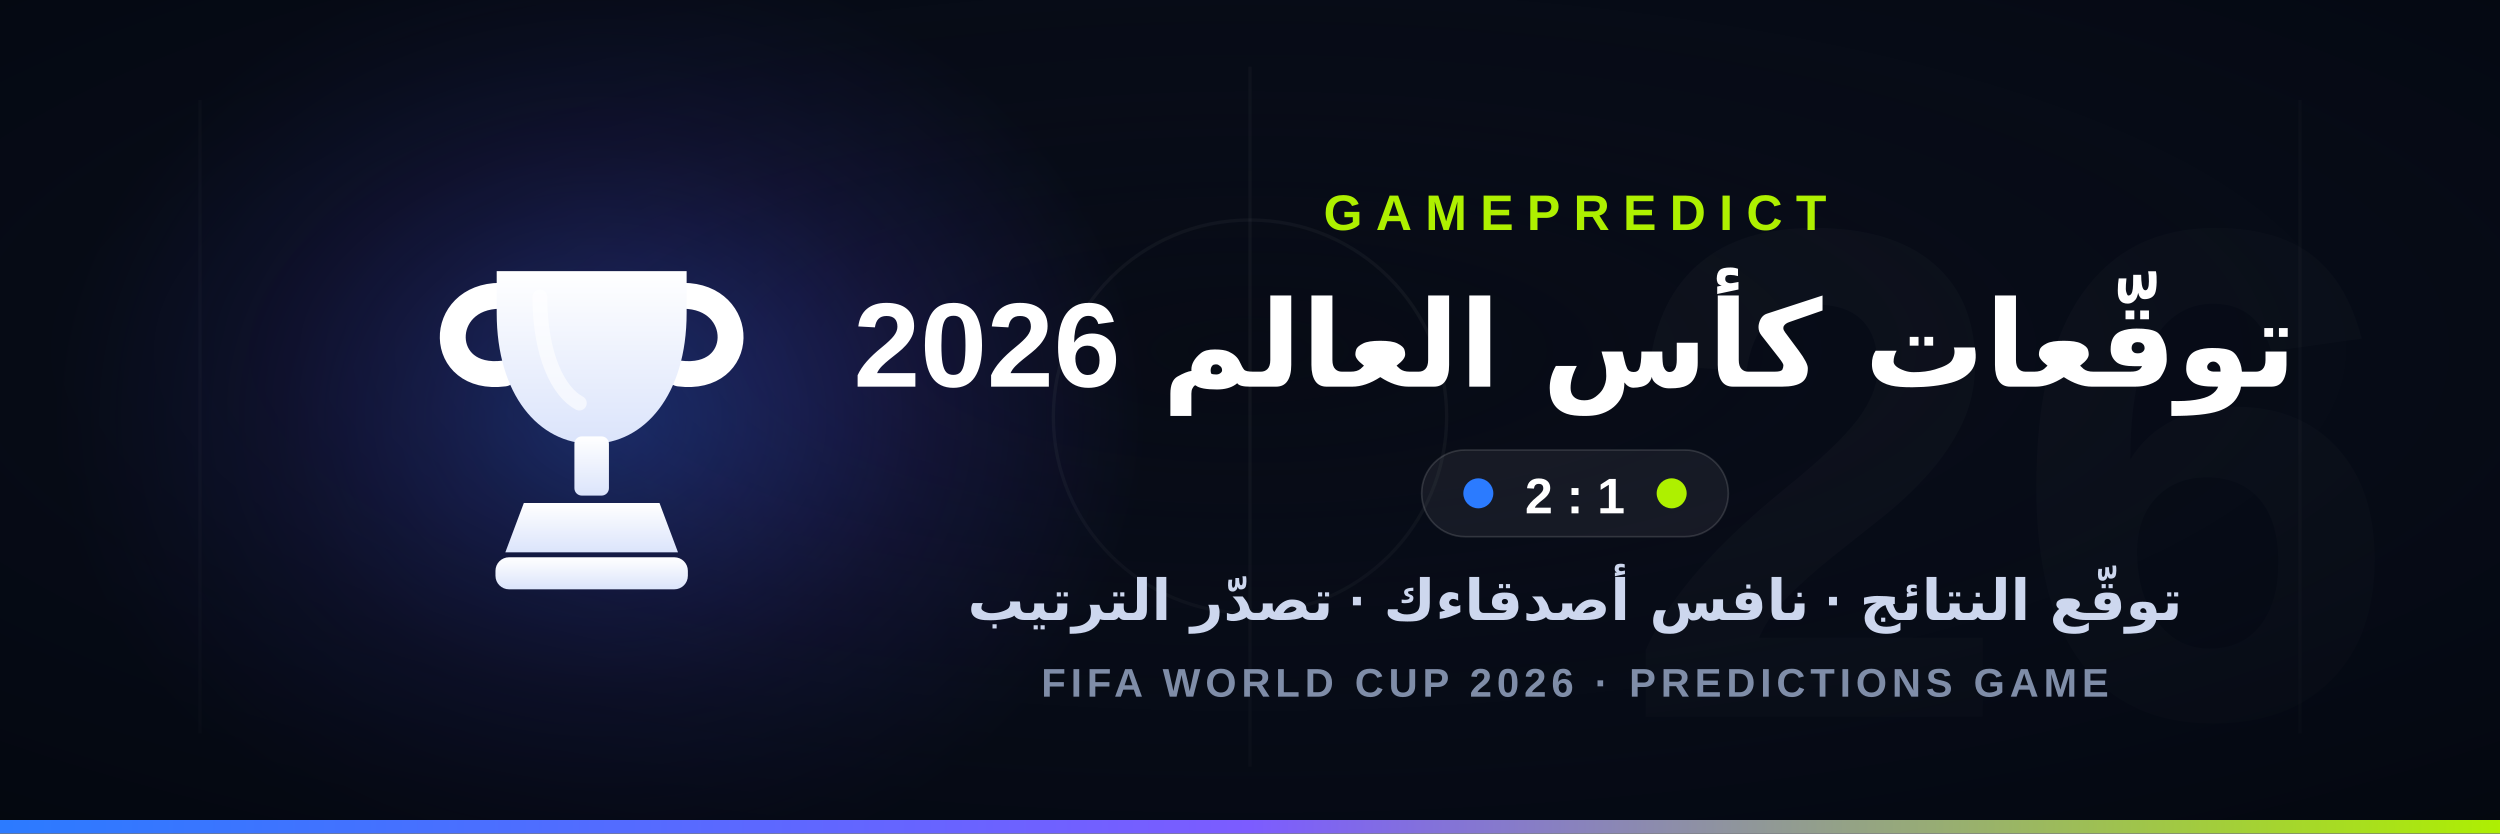
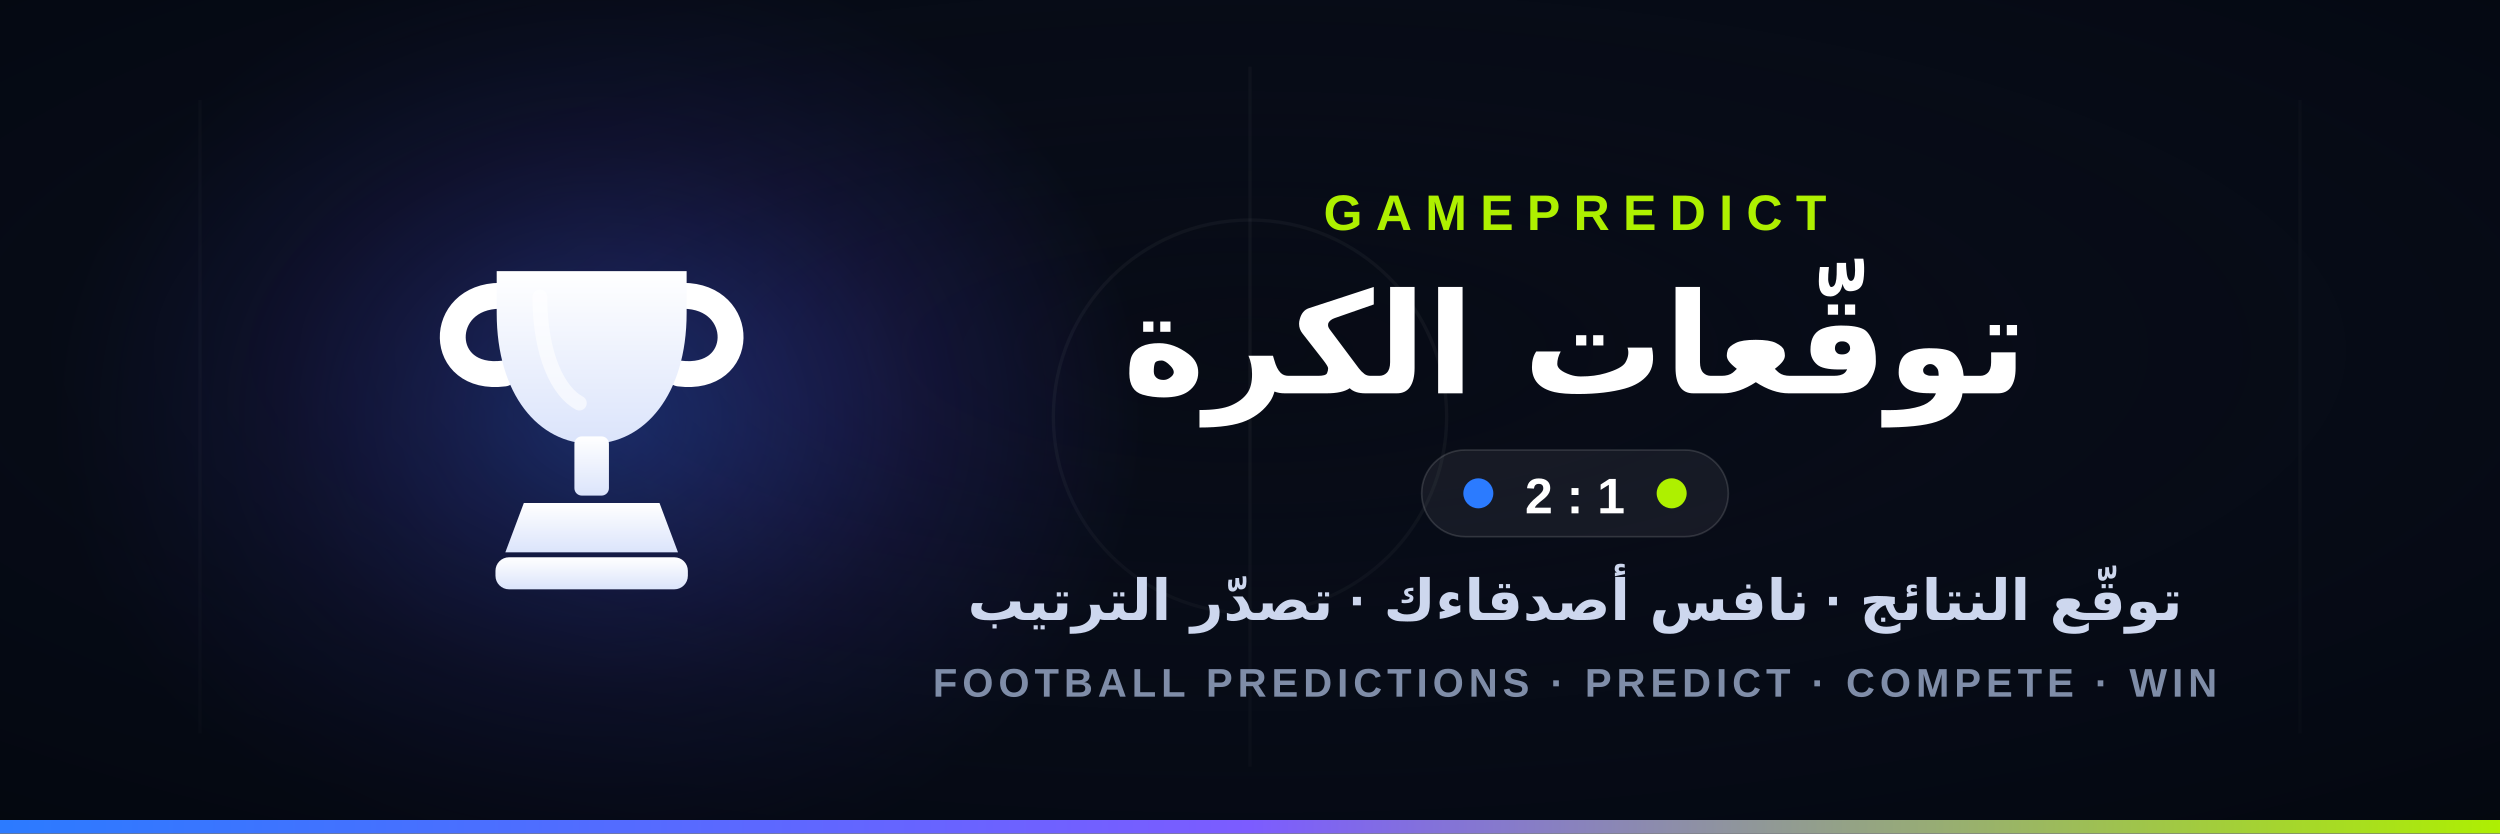
<svg xmlns="http://www.w3.org/2000/svg" width="1500" height="500" viewBox="0 0 1500 500">
  <defs>
    <linearGradient id="brand" x1="0" y1="0" x2="1" y2="0">
      <stop offset="0" stop-color="#2b7bff" />
      <stop offset="0.5" stop-color="#7c5cff" />
      <stop offset="1" stop-color="#aef000" />
    </linearGradient>
    <linearGradient id="cup" x1="0" y1="0" x2="0" y2="1">
      <stop offset="0" stop-color="#ffffff" />
      <stop offset="1" stop-color="#dbe4fb" />
    </linearGradient>
    <radialGradient id="glow" cx="0.5" cy="0.5" r="0.5">
      <stop offset="0" stop-color="#3b6bff" stop-opacity="0.5" />
      <stop offset="0.6" stop-color="#5b4bff" stop-opacity="0.16" />
      <stop offset="1" stop-color="#5b4bff" stop-opacity="0" />
    </radialGradient>
    <radialGradient id="vignette" cx="0.5" cy="0.42" r="0.8">
      <stop offset="0" stop-color="#0b1224" stop-opacity="0" />
      <stop offset="1" stop-color="#03060d" stop-opacity="0.92" />
    </radialGradient>
  </defs>
  <rect width="1500" height="500" fill="#070b15" />
  <g stroke="#ffffff" stroke-opacity="0.045" stroke-width="2" fill="none">
    <circle cx="750" cy="250" r="118" />
    <line x1="750" y1="40" x2="750" y2="460" />
    <line x1="120" y1="60" x2="120" y2="440" />
    <line x1="1380" y1="60" x2="1380" y2="440" />
  </g>
-   <text x="1440" y="430" text-anchor="end" font-family="Arial Black, Arial, sans-serif" font-size="420" font-weight="900" fill="#ffffff" fill-opacity="0.03">26</text>
  <ellipse cx="360" cy="250" rx="330" ry="280" fill="url(#glow)" />
  <rect width="1500" height="500" fill="url(#vignette)" />
  <g transform="translate(355 250) scale(7.4)">
    <g transform="translate(-24 -24)">
      <g fill="none" stroke="#ffffff" stroke-width="2.1" stroke-linecap="round">
        <path d="M16.6 14.2 C11.4 14.2 11.4 21.2 16.9 20.5" />
        <path d="M31.4 14.2 C36.6 14.2 36.6 21.2 31.1 20.5" />
      </g>
      <g fill="url(#cup)">
        <path d="M16.3 12.2 H31.7 V15.6 C31.7 22.2 28.3 26.2 24 26.2 C19.7 26.2 16.3 22.2 16.3 15.6 Z" />
        <rect x="22.6" y="25.6" width="2.8" height="4.8" rx="0.6" />
        <path d="M18.5 31 H29.5 L31 35 H17 Z" />
        <rect x="16.2" y="35.4" width="15.6" height="2.6" rx="1.1" />
      </g>
      <path d="M19.8 14.3 C19.8 19 21.3 22 23 22.9" stroke="#ffffff" stroke-opacity="0.6" stroke-width="1.2" fill="none" stroke-linecap="round" />
    </g>
  </g>
  <g text-anchor="middle" font-family="'Segoe UI', Tahoma, Arial, sans-serif">
    <text x="945" y="138" font-size="30" font-weight="700" letter-spacing="8" fill="#aef000">GAMEPREDICT</text>
-     <text x="945" y="232" font-size="72" font-weight="800" fill="#ffffff" direction="rtl">توقّعات كأس العالم 2026</text>
+     <text x="945" y="236" font-size="84" font-weight="800" fill="#ffffff" direction="rtl">توقّعات الكرة</text>
    <g transform="translate(945 270)">
      <rect x="-92" y="0" width="184" height="52" rx="26" fill="#ffffff" fill-opacity="0.06" stroke="#ffffff" stroke-opacity="0.14" />
      <circle cx="-58" cy="26" r="9" fill="#2b7bff" />
      <text x="0" y="38" text-anchor="middle" font-family="Arial Black, Arial, sans-serif" font-size="30" font-weight="900" fill="#ffffff">2 : 1</text>
      <circle cx="58" cy="26" r="9" fill="#aef000" />
    </g>
    <text x="945" y="372" font-size="34" font-weight="600" fill="#cdd7ee" direction="rtl">توقّع النتائج · نافس أصدقاءك · تصدّر الترتيب</text>
-     <text x="945" y="418" font-size="24" font-weight="600" letter-spacing="3" fill="#7f8da8">FIFA WORLD CUP 2026 · PREDICTIONS GAME</text>
+     <text x="945" y="418" font-size="24" font-weight="600" letter-spacing="3" fill="#7f8da8">FOOTBALL PREDICTIONS · PREDICT · COMPETE · WIN</text>
  </g>
  <rect x="0" y="492" width="1500" height="8" fill="url(#brand)" />
</svg>
